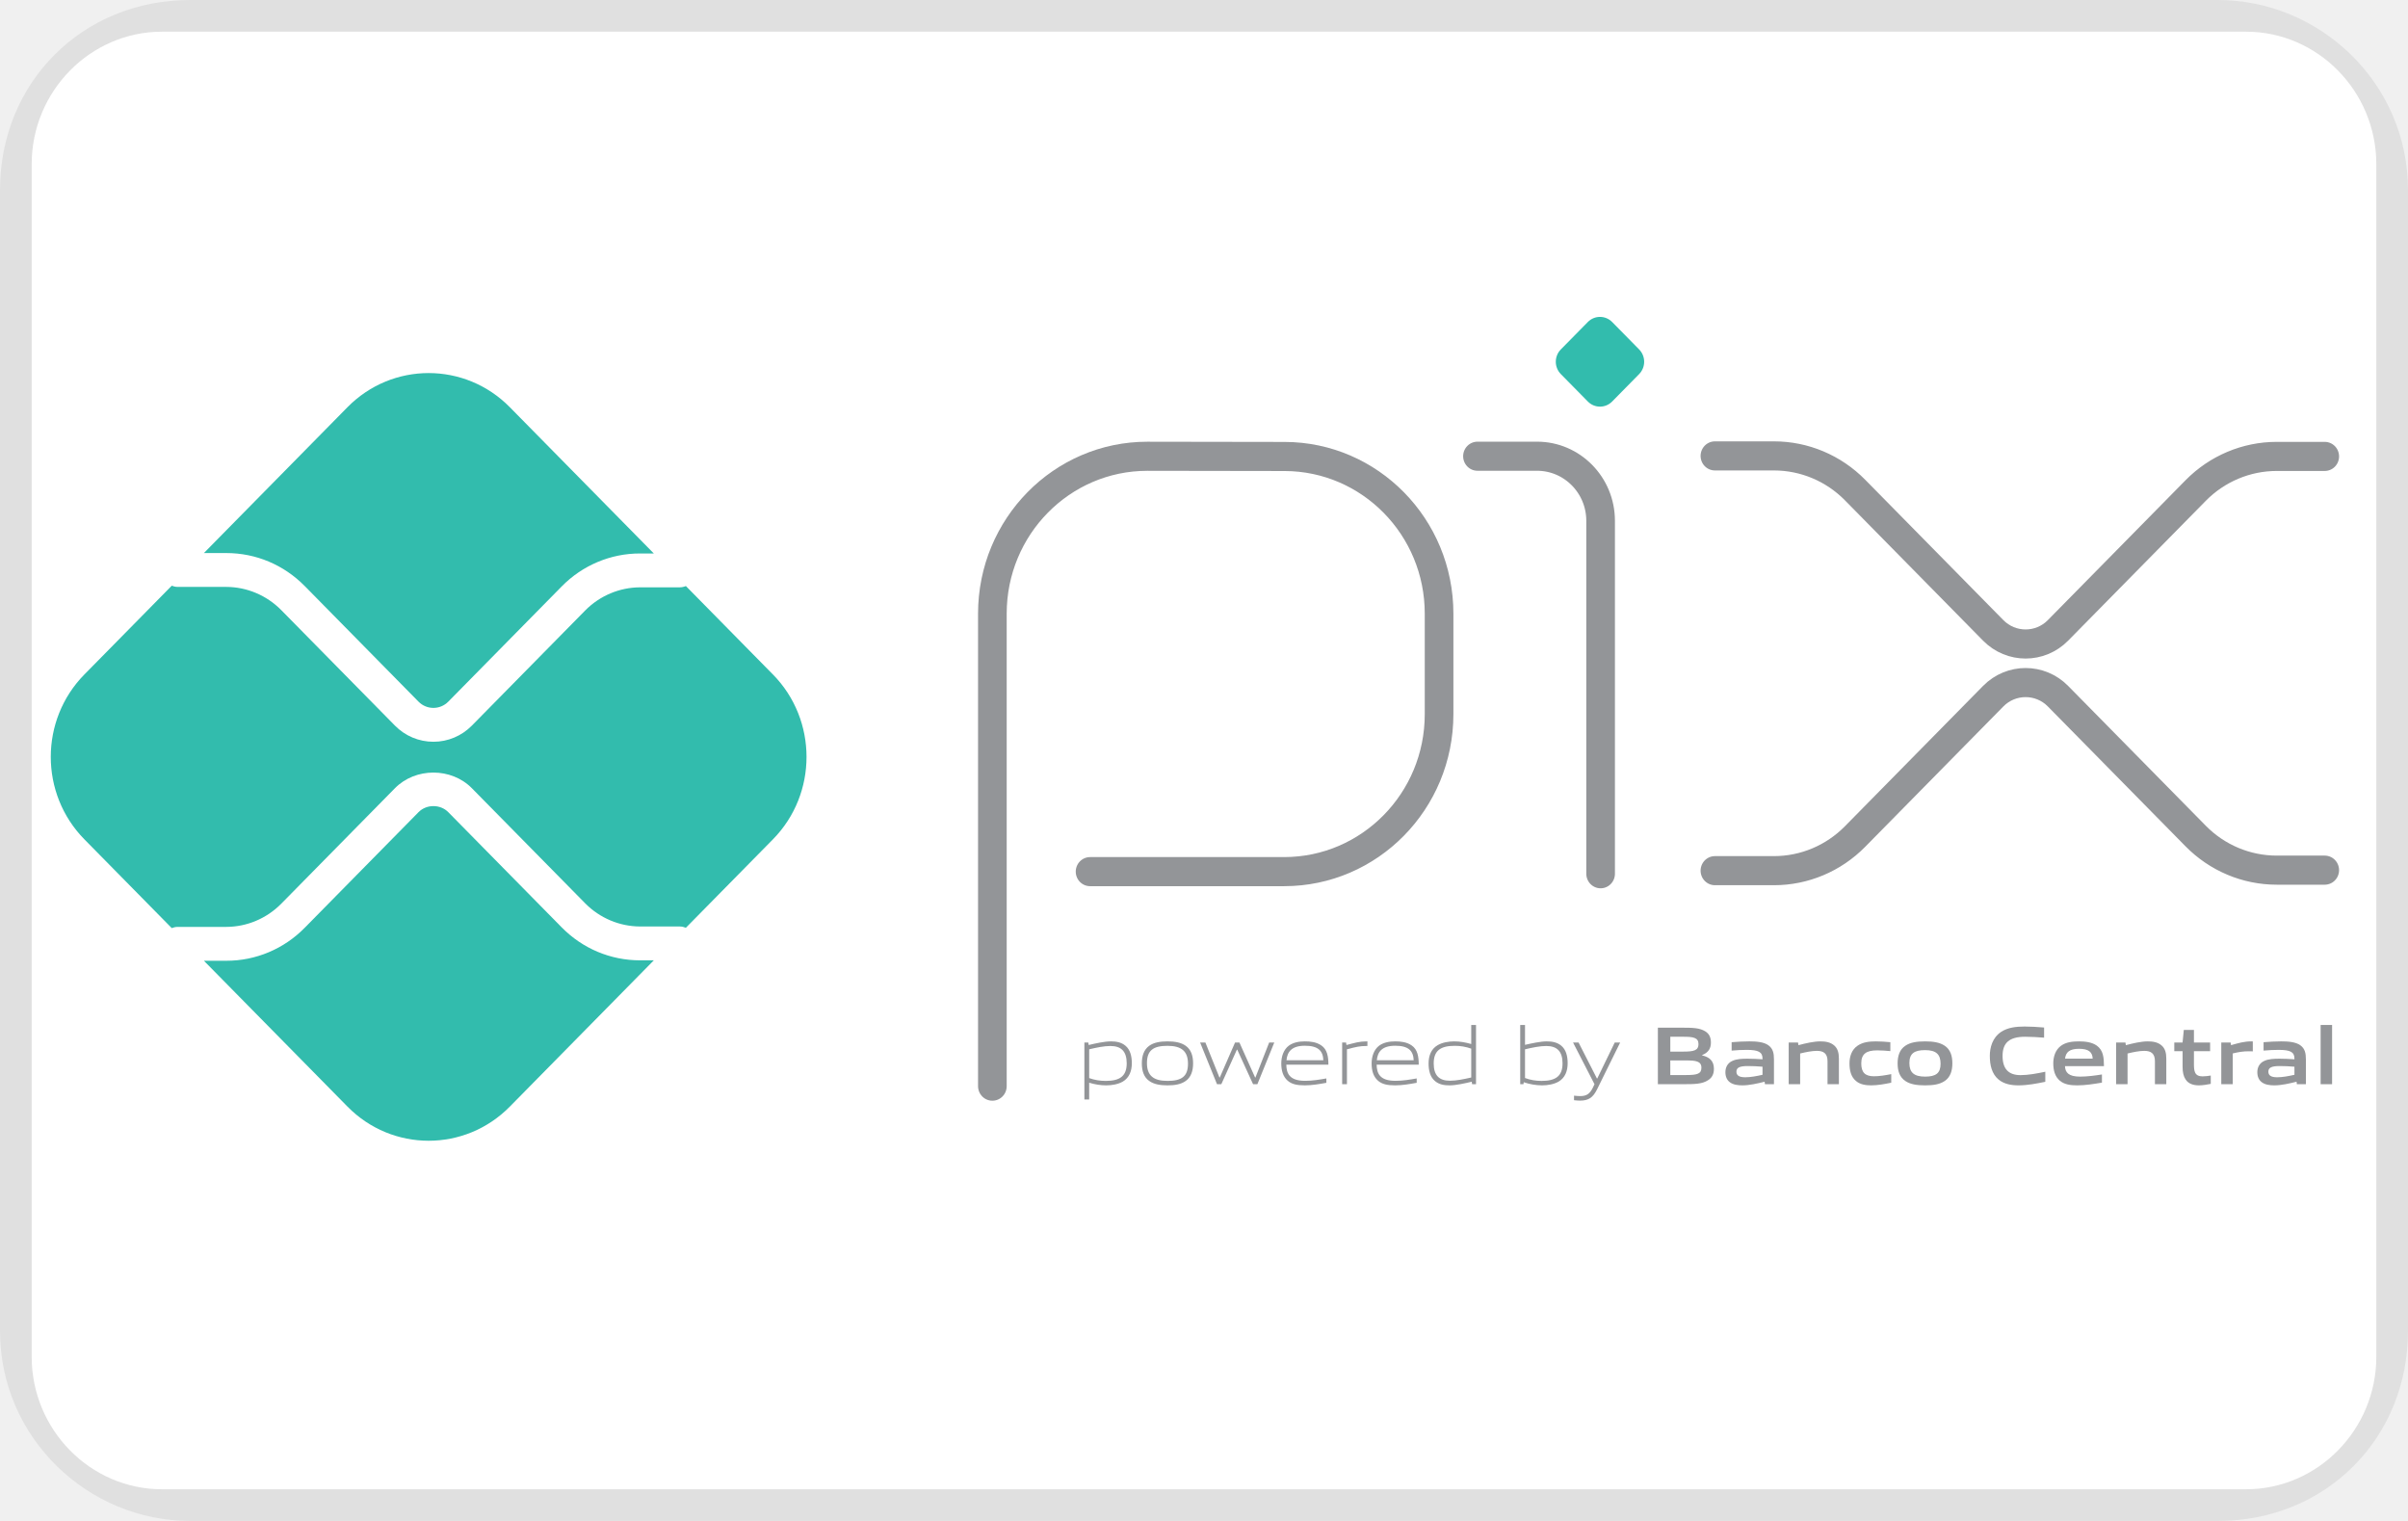
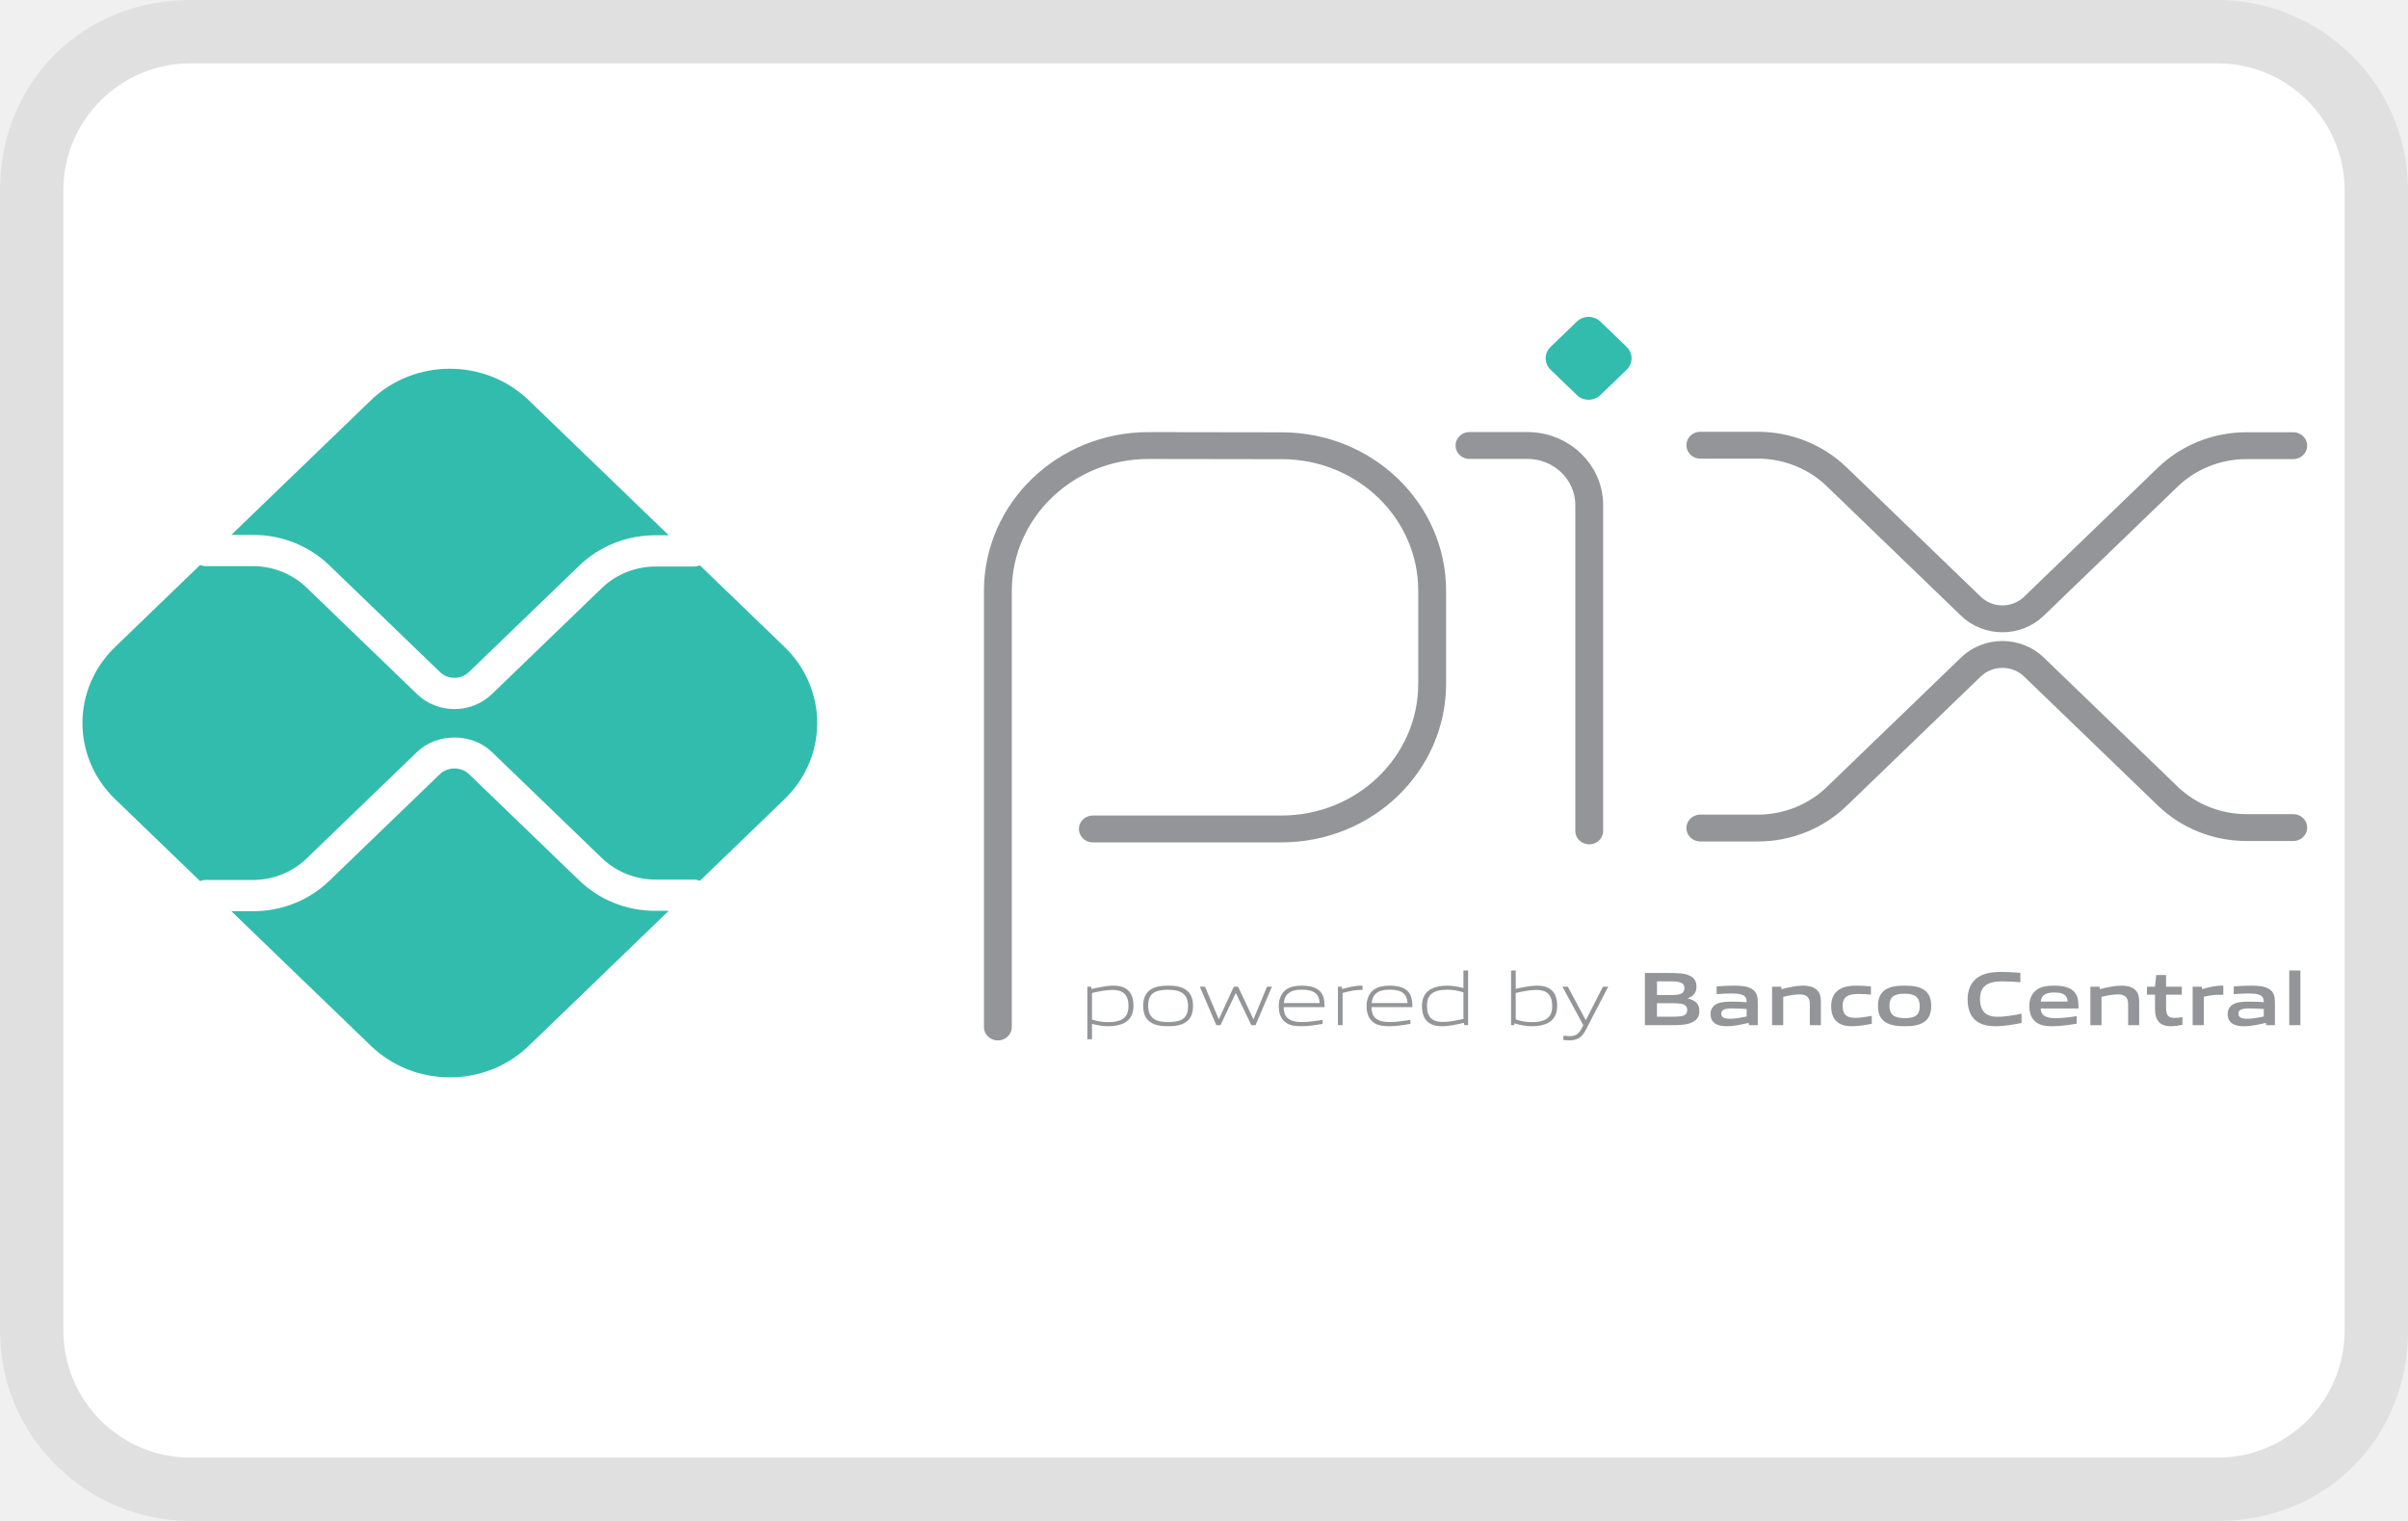
<svg xmlns="http://www.w3.org/2000/svg" xmlns:ns1="https://boxy-svg.com" viewBox="0 0 38 24" width="38" height="24">
  <path fill="#000" opacity=".07" d="M35 0H3C1.3 0 0 1.301 0 3v18c0 1.7 1.4 3 3 3h32c1.7 0 3-1.3 3-3V3c0-1.699-1.4-3-3-3z" />
-   <path fill="#fff" d="M35.444.5c1.131 0 2.056.941 2.056 2.091v18.818c0 1.15-.925 2.091-2.056 2.091H2.556C1.425 23.5.5 22.559.5 21.409V2.591C.5 1.441 1.425.5 2.556.5h32.888" ns1:origin="0.5 0.5" />
-   <g transform="matrix(.15189 0 0 .15428 -80.55 1.79)" id="layer1">
+   <path fill="#fff" d="M35 1c1.1 0 2 .9 2 2v18c0 1.1-.9 2-2 2H3c-1.1 0-2-.9-2-2V3c0-1.1.9-2 2-2h32" ns1:origin="0.5 0.5" />
+   <g transform="matrix(.14767 0 0 .14241 -77.79 2.037)" id="layer1">
    <path d="M633.421 99.49V51.164c0-8.892 7.208-16.1 16.1-16.1l14.268.022c8.865.017 16.043 7.21 16.043 16.075v10.286c0 8.892-7.208 16.1-16.1 16.1h-20.161" id="path2356" fill="none" stroke="#939598" stroke-width="2.976" stroke-linecap="round" stroke-linejoin="round" stroke-miterlimit="10" stroke-dasharray="none" stroke-opacity="1" />
    <path d="M683.82 35.059h6.189a6.607 6.607 0 016.606 6.607v36.098" id="path2360" fill="none" stroke="#939598" stroke-width="2.976" stroke-linecap="round" stroke-linejoin="round" stroke-miterlimit="10" stroke-dasharray="none" stroke-opacity="1" />
    <path d="M695.289 29.466l-2.807-2.807a1.783 1.783 0 010-2.522l2.805-2.805a1.786 1.786 0 012.525 0l2.805 2.805a1.783 1.783 0 010 2.522l-2.806 2.807a1.783 1.783 0 01-2.522 0" id="path2364" fill="#32bcad" fill-opacity="1" fill-rule="nonzero" stroke="none" stroke-width=".353" />
    <path d="M708.49 35.027h6.137c3.158 0 6.186 1.254 8.419 3.486l14.356 14.357a4.762 4.762 0 006.735 0l14.304-14.304a11.906 11.906 0 018.418-3.487h4.99" id="path2368" fill="none" stroke="#939598" stroke-width="2.976" stroke-linecap="round" stroke-linejoin="round" stroke-miterlimit="10" stroke-dasharray="none" stroke-opacity="1" />
    <path d="M708.49 77.448h6.137c3.158 0 6.186-1.254 8.419-3.487l14.356-14.356a4.762 4.762 0 016.735 0l14.304 14.304a11.906 11.906 0 008.418 3.487h4.99" id="path2372" fill="none" stroke="#939598" stroke-width="2.976" stroke-linecap="round" stroke-linejoin="round" stroke-miterlimit="10" stroke-dasharray="none" stroke-opacity="1" />
    <path d="M596.827 86.62c-3.08 0-5.977-1.2-8.156-3.377l-11.777-11.777c-.827-.829-2.268-.826-3.094 0l-11.82 11.82a11.463 11.463 0 01-8.156 3.377h-2.321l14.916 14.916c4.658 4.658 12.21 4.658 16.869 0l14.958-14.959z" id="path2376" fill="#32bcad" fill-opacity="1" fill-rule="nonzero" stroke="none" stroke-width=".353" />
    <path d="M553.824 44.963c3.08 0 5.977 1.2 8.156 3.377l11.82 11.822a2.19 2.19 0 003.094-.001l11.777-11.778a11.463 11.463 0 018.156-3.377h1.419l-14.958-14.958c-4.659-4.658-12.211-4.658-16.87 0l-14.915 14.915z" id="path2380" fill="#32bcad" fill-opacity="1" fill-rule="nonzero" stroke="none" stroke-width=".353" />
    <path d="M610.618 57.379l-9.039-9.04c-.199.08-.414.13-.642.13h-4.11a8.123 8.123 0 00-5.706 2.364L579.345 62.61a5.637 5.637 0 01-3.997 1.654 5.637 5.637 0 01-3.997-1.653l-11.821-11.82a8.121 8.121 0 00-5.706-2.365h-5.054c-.215 0-.417-.05-.607-.122l-9.075 9.075c-4.659 4.658-4.659 12.21 0 16.869l9.075 9.075c.19-.072.392-.123.607-.123h5.054a8.122 8.122 0 005.706-2.364l11.82-11.82c2.136-2.134 5.86-2.135 7.995.002l11.776 11.775a8.123 8.123 0 005.706 2.365h4.11c.228 0 .443.05.642.13l9.04-9.04c4.658-4.659 4.658-12.21 0-16.87" id="path2384" fill="#32bcad" fill-opacity="1" fill-rule="nonzero" stroke="none" stroke-width=".353" />
    <path d="M645.69 95.381c-.666 0-1.443.161-2.21.338v2.945c.531.194 1.139.288 1.721.288 1.477 0 2.177-.499 2.177-1.8 0-1.222-.573-1.77-1.687-1.77m-2.71 5.468v-5.823h.406l.042.253c.683-.16 1.628-.371 2.304-.371.549 0 1.072.083 1.51.438.507.414.667 1.08.667 1.806 0 .76-.253 1.478-.945 1.874-.481.27-1.13.38-1.713.38-.6 0-1.173-.093-1.773-.27v1.713z" id="path2388" fill="#939598" fill-opacity="1" fill-rule="nonzero" stroke="none" stroke-width=".353" />
    <path d="M651.618 95.364c-1.477 0-2.136.464-2.136 1.764 0 1.257.65 1.823 2.136 1.823 1.468 0 2.126-.456 2.126-1.756 0-1.257-.65-1.831-2.126-1.831m1.898 3.587c-.49.354-1.147.456-1.898.456-.768 0-1.427-.11-1.908-.456-.54-.38-.76-1.004-.76-1.789 0-.777.22-1.409.76-1.798.481-.345 1.14-.456 1.908-.456.759 0 1.409.11 1.898.456.55.389.76 1.021.76 1.789 0 .785-.22 1.419-.76 1.798" id="path2392" fill="#939598" fill-opacity="1" fill-rule="nonzero" stroke="none" stroke-width=".353" />
    <path d="M660.508 99.289l-1.646-3.536h-.034l-1.62 3.536h-.448l-1.755-4.263h.549l1.46 3.579h.034l1.586-3.579h.455l1.63 3.579h.033l1.427-3.579h.531l-1.755 4.263z" id="path2396" fill="#939598" fill-opacity="1" fill-rule="nonzero" stroke="none" stroke-width=".353" />
    <path d="M665.894 95.356c-1.367 0-1.832.607-1.916 1.485h3.832c-.042-.97-.54-1.485-1.916-1.485m-.017 4.05c-.82 0-1.35-.117-1.772-.472-.498-.43-.667-1.055-.667-1.772 0-.684.228-1.41.793-1.823.473-.329 1.055-.43 1.663-.43.549 0 1.181.059 1.704.413.617.414.735 1.14.735 1.966h-4.372c.017.878.304 1.655 1.958 1.655.785 0 1.519-.127 2.203-.245v.447c-.71.127-1.494.262-2.245.262" id="path2400" fill="#939598" fill-opacity="1" fill-rule="nonzero" stroke="none" stroke-width=".353" />
    <path d="M669.762 99.289v-4.263h.405l.042.254c.903-.227 1.325-.371 2.119-.371h.059v.472h-.119c-.666 0-1.071.093-2.008.338v3.57z" id="path2404" fill="#939598" fill-opacity="1" fill-rule="nonzero" stroke="none" stroke-width=".353" />
    <path d="M675.279 95.356c-1.367 0-1.832.607-1.916 1.485h3.832c-.042-.97-.54-1.485-1.916-1.485m-.017 4.05c-.819 0-1.35-.117-1.772-.472-.499-.43-.667-1.055-.667-1.772 0-.684.228-1.41.793-1.823.473-.329 1.055-.43 1.663-.43.549 0 1.182.059 1.704.413.617.414.735 1.14.735 1.966h-4.372c.017.878.304 1.655 1.958 1.655.785 0 1.519-.127 2.203-.245v.447c-.71.127-1.494.262-2.245.262" id="path2408" fill="#939598" fill-opacity="1" fill-rule="nonzero" stroke="none" stroke-width=".353" />
    <path d="M683.173 95.652a5.112 5.112 0 00-1.722-.288c-1.476 0-2.177.499-2.177 1.798 0 1.232.574 1.772 1.687 1.772.667 0 1.444-.16 2.212-.33zm.093 3.637l-.042-.254c-.684.16-1.63.372-2.305.372-.548 0-1.071-.076-1.51-.439-.507-.414-.667-1.08-.667-1.806 0-.76.253-1.477.945-1.865.481-.279 1.131-.388 1.722-.388.59 0 1.165.101 1.764.27v-1.95h.498v6.06z" id="path2412" fill="#939598" fill-opacity="1" fill-rule="nonzero" stroke="none" stroke-width=".353" />
    <path d="M690.972 95.381c-.667 0-1.443.161-2.211.338v2.937c.54.202 1.14.296 1.722.296 1.476 0 2.176-.499 2.176-1.8 0-1.222-.573-1.77-1.687-1.77m1.274 3.645c-.48.27-1.13.38-1.713.38a6.07 6.07 0 01-1.907-.321l-.026.203h-.338v-6.06h.499v2.034c.683-.151 1.603-.354 2.253-.354.55 0 1.072.083 1.51.438.507.414.667 1.08.667 1.806 0 .76-.253 1.478-.945 1.874" id="path2416" fill="#939598" fill-opacity="1" fill-rule="nonzero" stroke="none" stroke-width=".353" />
    <path d="M693.852 100.926v-.464c.245.025.473.042.634.042.616 0 .987-.177 1.333-.878l.16-.337-2.228-4.263h.574l1.908 3.68h.033l1.815-3.68h.565l-2.397 4.786c-.438.87-.911 1.156-1.78 1.156-.195 0-.405-.017-.617-.042" id="path2420" fill="#939598" fill-opacity="1" fill-rule="nonzero" stroke="none" stroke-width=".353" />
    <path d="M705.51 96.858h-1.655v1.494h1.662c1.14 0 1.57-.127 1.57-.751 0-.668-.59-.743-1.578-.743m-.303-2.422h-1.35v1.519h1.358c1.122 0 1.57-.135 1.57-.768 0-.675-.566-.751-1.578-.751m2.565 4.448c-.608.388-1.342.405-2.684.405h-2.523v-5.781h2.464c1.156 0 1.865.016 2.456.371.422.253.59.641.59 1.148 0 .607-.252 1.013-.911 1.283v.033c.743.17 1.224.55 1.224 1.368 0 .556-.202.92-.616 1.173" id="path2424" fill="#939598" fill-opacity="1" fill-rule="nonzero" stroke="none" stroke-width=".353" />
    <path d="M713.436 97.5a17.866 17.866 0 00-1.536-.068c-.87 0-1.174.177-1.174.574 0 .371.254.574.92.574.557 0 1.224-.126 1.79-.254zm.253 1.789l-.034-.254c-.726.178-1.57.372-2.312.372-.457 0-.946-.06-1.292-.313-.32-.227-.472-.599-.472-1.03 0-.48.21-.928.717-1.155.447-.211 1.046-.228 1.595-.228.447 0 1.046.025 1.545.06v-.077c0-.667-.44-.886-1.638-.886-.464 0-1.03.024-1.57.075v-.86c.6-.05 1.275-.085 1.832-.085.742 0 1.511.06 1.983.397.49.346.583.828.583 1.46v2.524z" id="path2428" fill="#939598" fill-opacity="1" fill-rule="nonzero" stroke="none" stroke-width=".353" />
    <path d="M720.19 99.289v-2.355c0-.776-.396-1.055-1.106-1.055-.522 0-1.18.135-1.738.27v3.14h-1.19v-4.263h.97l.043.27c.75-.193 1.587-.387 2.279-.387.523 0 1.055.075 1.46.438.337.305.464.726.464 1.334v2.608z" id="path2432" fill="#939598" fill-opacity="1" fill-rule="nonzero" stroke="none" stroke-width=".353" />
    <path d="M724.734 99.407c-.549 0-1.149-.076-1.587-.447-.523-.423-.675-1.089-.675-1.807 0-.675.22-1.41.869-1.822.532-.347 1.19-.422 1.874-.422.49 0 .97.034 1.502.083v.912c-.431-.041-.946-.076-1.359-.076-1.131 0-1.662.355-1.662 1.334 0 .92.396 1.316 1.324 1.316.54 0 1.174-.1 1.79-.219v.877c-.667.136-1.393.27-2.076.27" id="path2436" fill="#939598" fill-opacity="1" fill-rule="nonzero" stroke="none" stroke-width=".353" />
    <path d="M730.325 95.803c-1.131 0-1.63.354-1.63 1.325 0 .97.49 1.385 1.63 1.385 1.122 0 1.611-.347 1.611-1.318 0-.97-.48-1.392-1.611-1.392m2.042 3.157c-.523.353-1.207.447-2.042.447-.853 0-1.536-.102-2.05-.447-.592-.388-.803-1.03-.803-1.798 0-.769.211-1.418.802-1.806.515-.346 1.198-.447 2.05-.447.845 0 1.52.1 2.043.447.59.388.793 1.037.793 1.797 0 .769-.21 1.419-.793 1.807" id="path2440" fill="#939598" fill-opacity="1" fill-rule="nonzero" stroke="none" stroke-width=".353" />
    <path d="M740.03 99.407c-.716 0-1.493-.118-2.075-.6-.692-.574-.903-1.46-.903-2.414 0-.851.27-1.864 1.173-2.455.7-.455 1.57-.548 2.447-.548.642 0 1.3.042 2.018.1v1.039a26.08 26.08 0 00-1.967-.093c-1.646 0-2.346.625-2.346 1.957 0 1.36.65 1.968 1.865 1.968.793 0 1.68-.16 2.574-.347v1.03c-.895.177-1.832.363-2.785.363" id="path2444" fill="#939598" fill-opacity="1" fill-rule="nonzero" stroke="none" stroke-width=".353" />
    <path d="M746.313 95.668c-.988 0-1.368.355-1.444 1.005h2.87c-.034-.692-.44-1.005-1.426-1.005m-.178 3.739c-.7 0-1.333-.084-1.806-.473-.506-.421-.684-1.055-.684-1.781 0-.65.212-1.375.803-1.797.522-.372 1.19-.447 1.865-.447.607 0 1.325.067 1.848.43.684.481.743 1.224.75 2.101h-4.05c.025.65.371 1.073 1.57 1.073.742 0 1.57-.11 2.27-.22v.835c-.819.136-1.713.279-2.566.279" id="path2448" fill="#939598" fill-opacity="1" fill-rule="nonzero" stroke="none" stroke-width=".353" />
    <path d="M754.206 99.289v-2.355c0-.776-.396-1.055-1.105-1.055-.524 0-1.182.135-1.739.27v3.14h-1.19v-4.263h.97l.043.27c.75-.193 1.587-.387 2.279-.387.523 0 1.055.075 1.46.438.337.305.464.726.464 1.334v2.608z" id="path2452" fill="#939598" fill-opacity="1" fill-rule="nonzero" stroke="none" stroke-width=".353" />
    <path d="M758.775 99.407c-.574 0-1.097-.16-1.384-.608-.21-.304-.312-.717-.312-1.291v-1.596h-.861v-.885h.86l.128-1.292h1.054v1.292h1.68v.885h-1.68v1.368c0 .33.025.608.118.81.127.287.405.397.777.397.278 0 .616-.043.852-.084v.852c-.388.076-.836.152-1.232.152" id="path2456" fill="#939598" fill-opacity="1" fill-rule="nonzero" stroke="none" stroke-width=".353" />
    <path d="M761.1 99.289v-4.263h.971l.043.27c.785-.219 1.367-.387 2.11-.387.033 0 .084 0 .151.008v1.013c-.135-.008-.295-.008-.413-.008-.583 0-1.021.067-1.672.22v3.147z" id="path2460" fill="#939598" fill-opacity="1" fill-rule="nonzero" stroke="none" stroke-width=".353" />
    <path d="M768.701 97.5a17.86 17.86 0 00-1.536-.068c-.869 0-1.173.177-1.173.574 0 .371.253.574.92.574.557 0 1.224-.126 1.79-.254zm.253 1.789l-.033-.254c-.726.178-1.57.372-2.313.372-.456 0-.945-.06-1.291-.313-.32-.227-.473-.599-.473-1.03 0-.48.212-.928.718-1.155.447-.211 1.046-.228 1.595-.228.447 0 1.046.025 1.544.06v-.077c0-.667-.439-.886-1.637-.886-.464 0-1.03.024-1.57.075v-.86c.599-.05 1.275-.085 1.832-.085.742 0 1.51.06 1.983.397.49.346.582.828.582 1.46v2.524z" id="path2464" fill="#939598" fill-opacity="1" fill-rule="nonzero" stroke="none" stroke-width=".353" />
    <path id="path2466" d="M771.422 93.23h1.19v6.059h-1.19z" fill="#939598" fill-opacity="1" fill-rule="nonzero" stroke="none" stroke-width=".353" />
  </g>
</svg>
